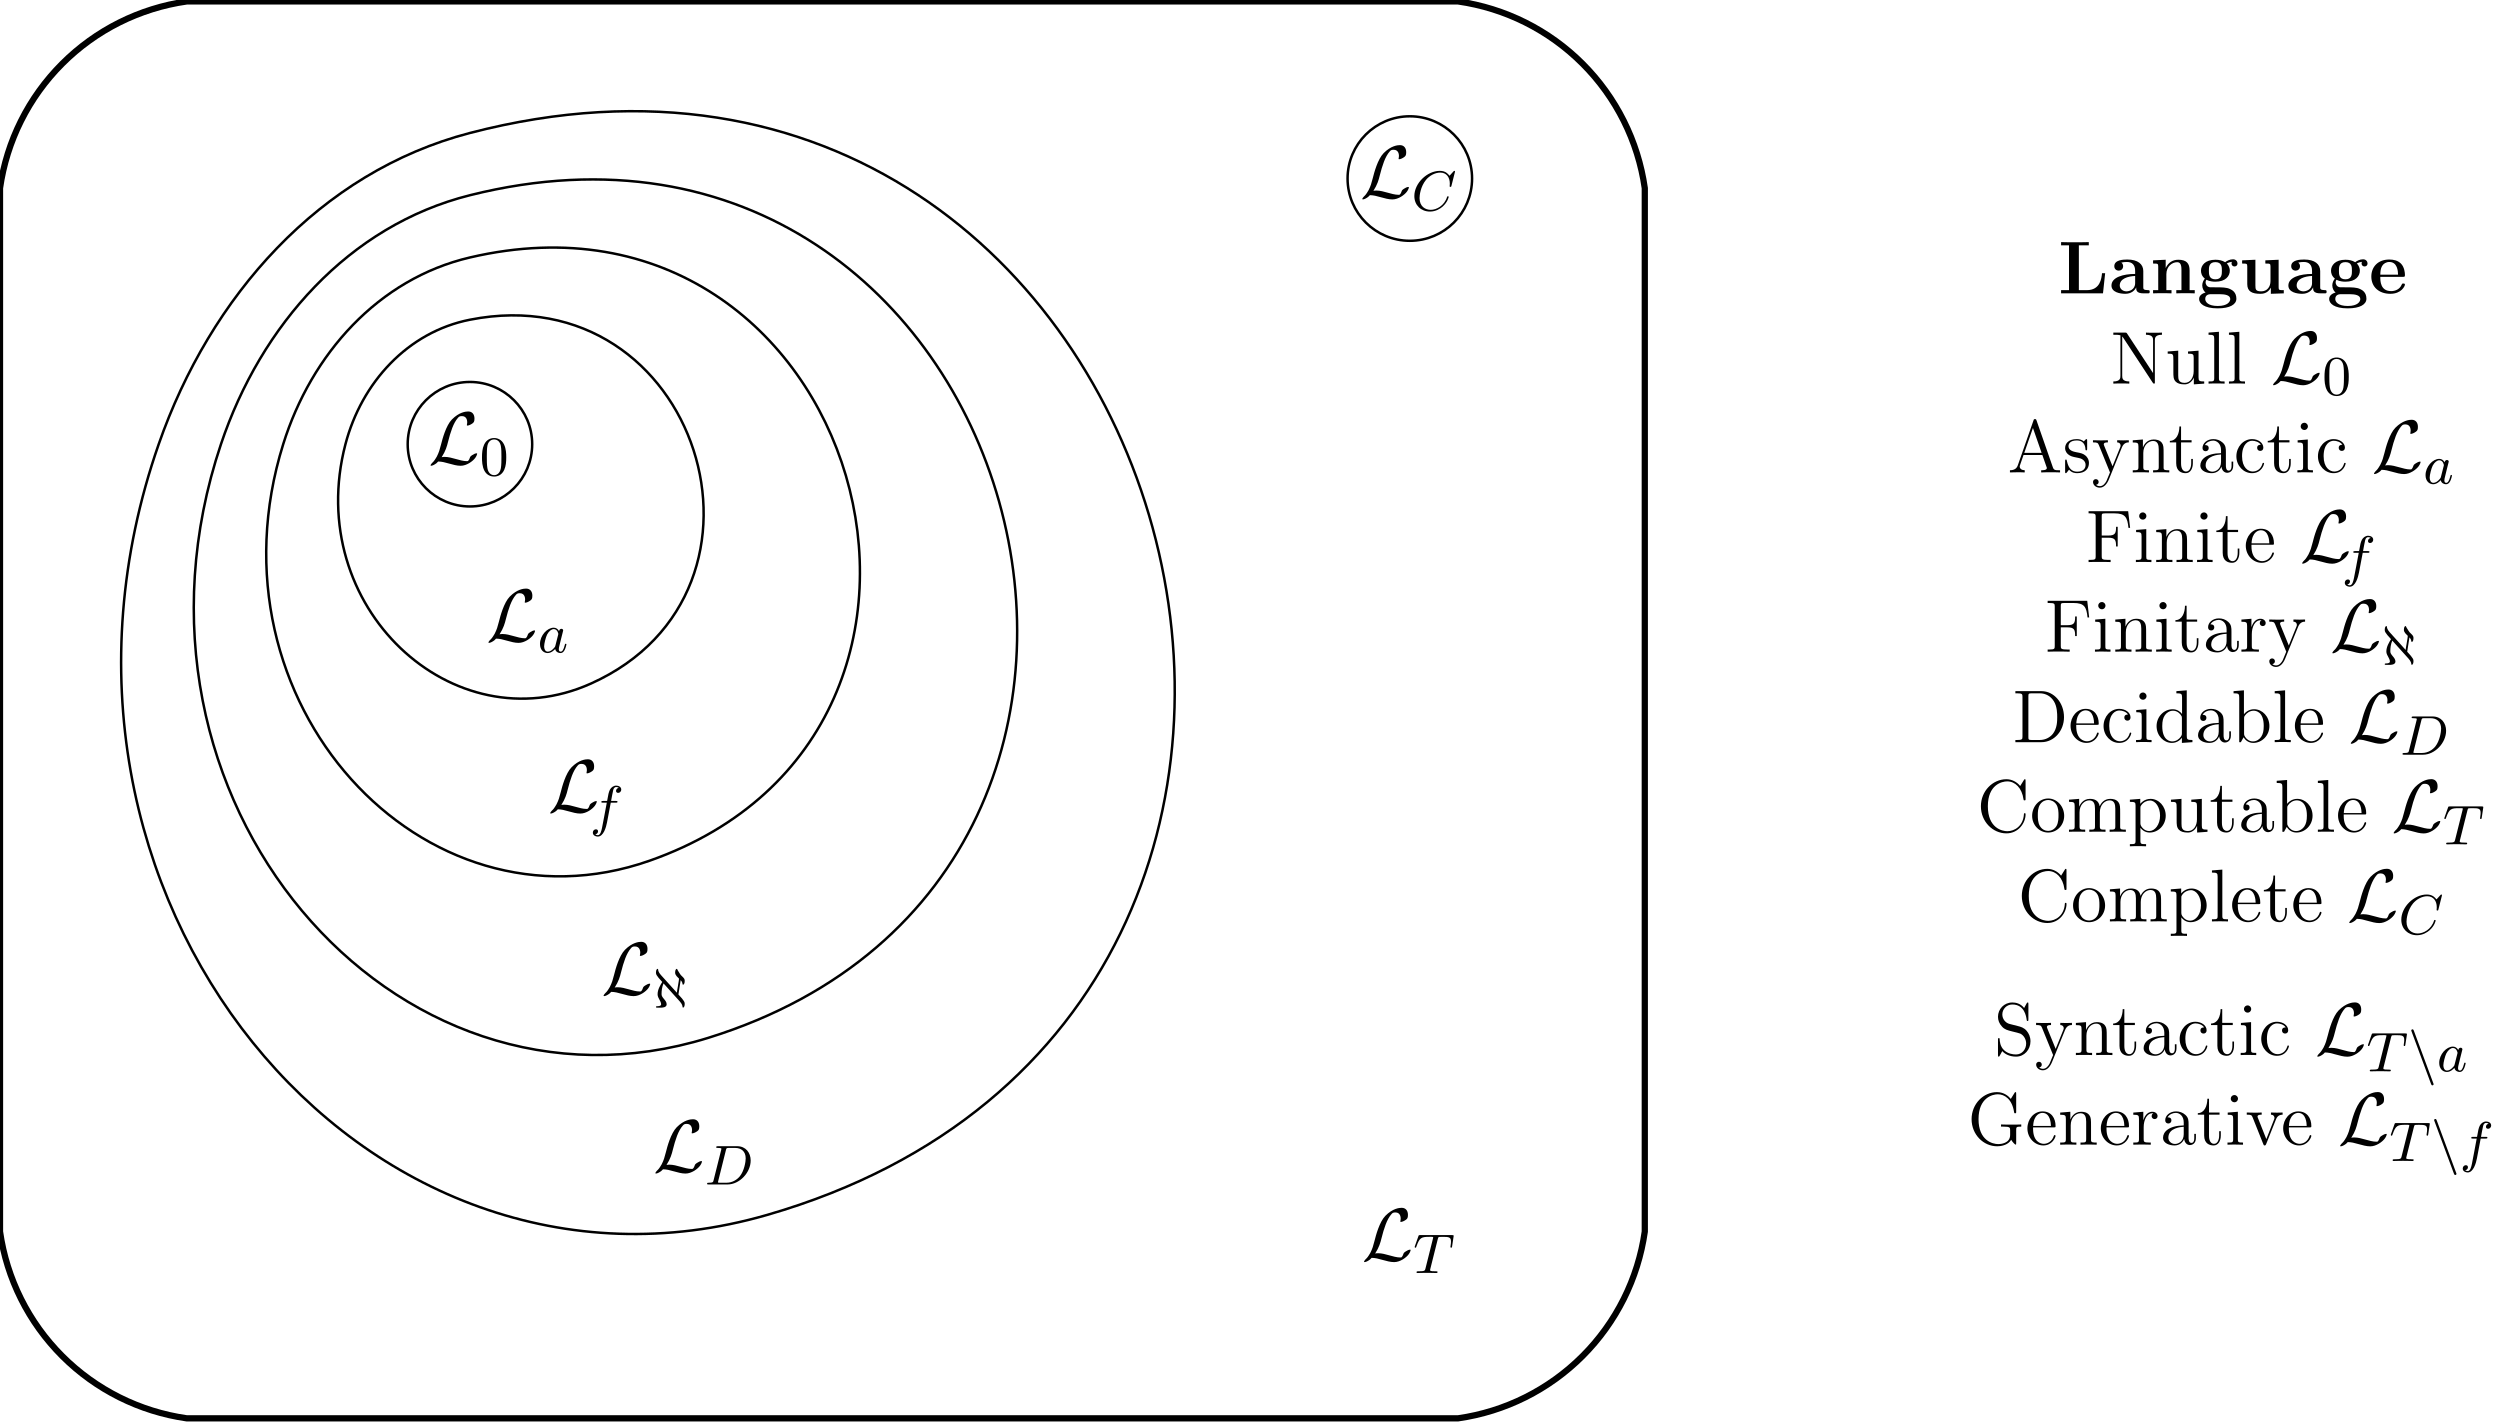
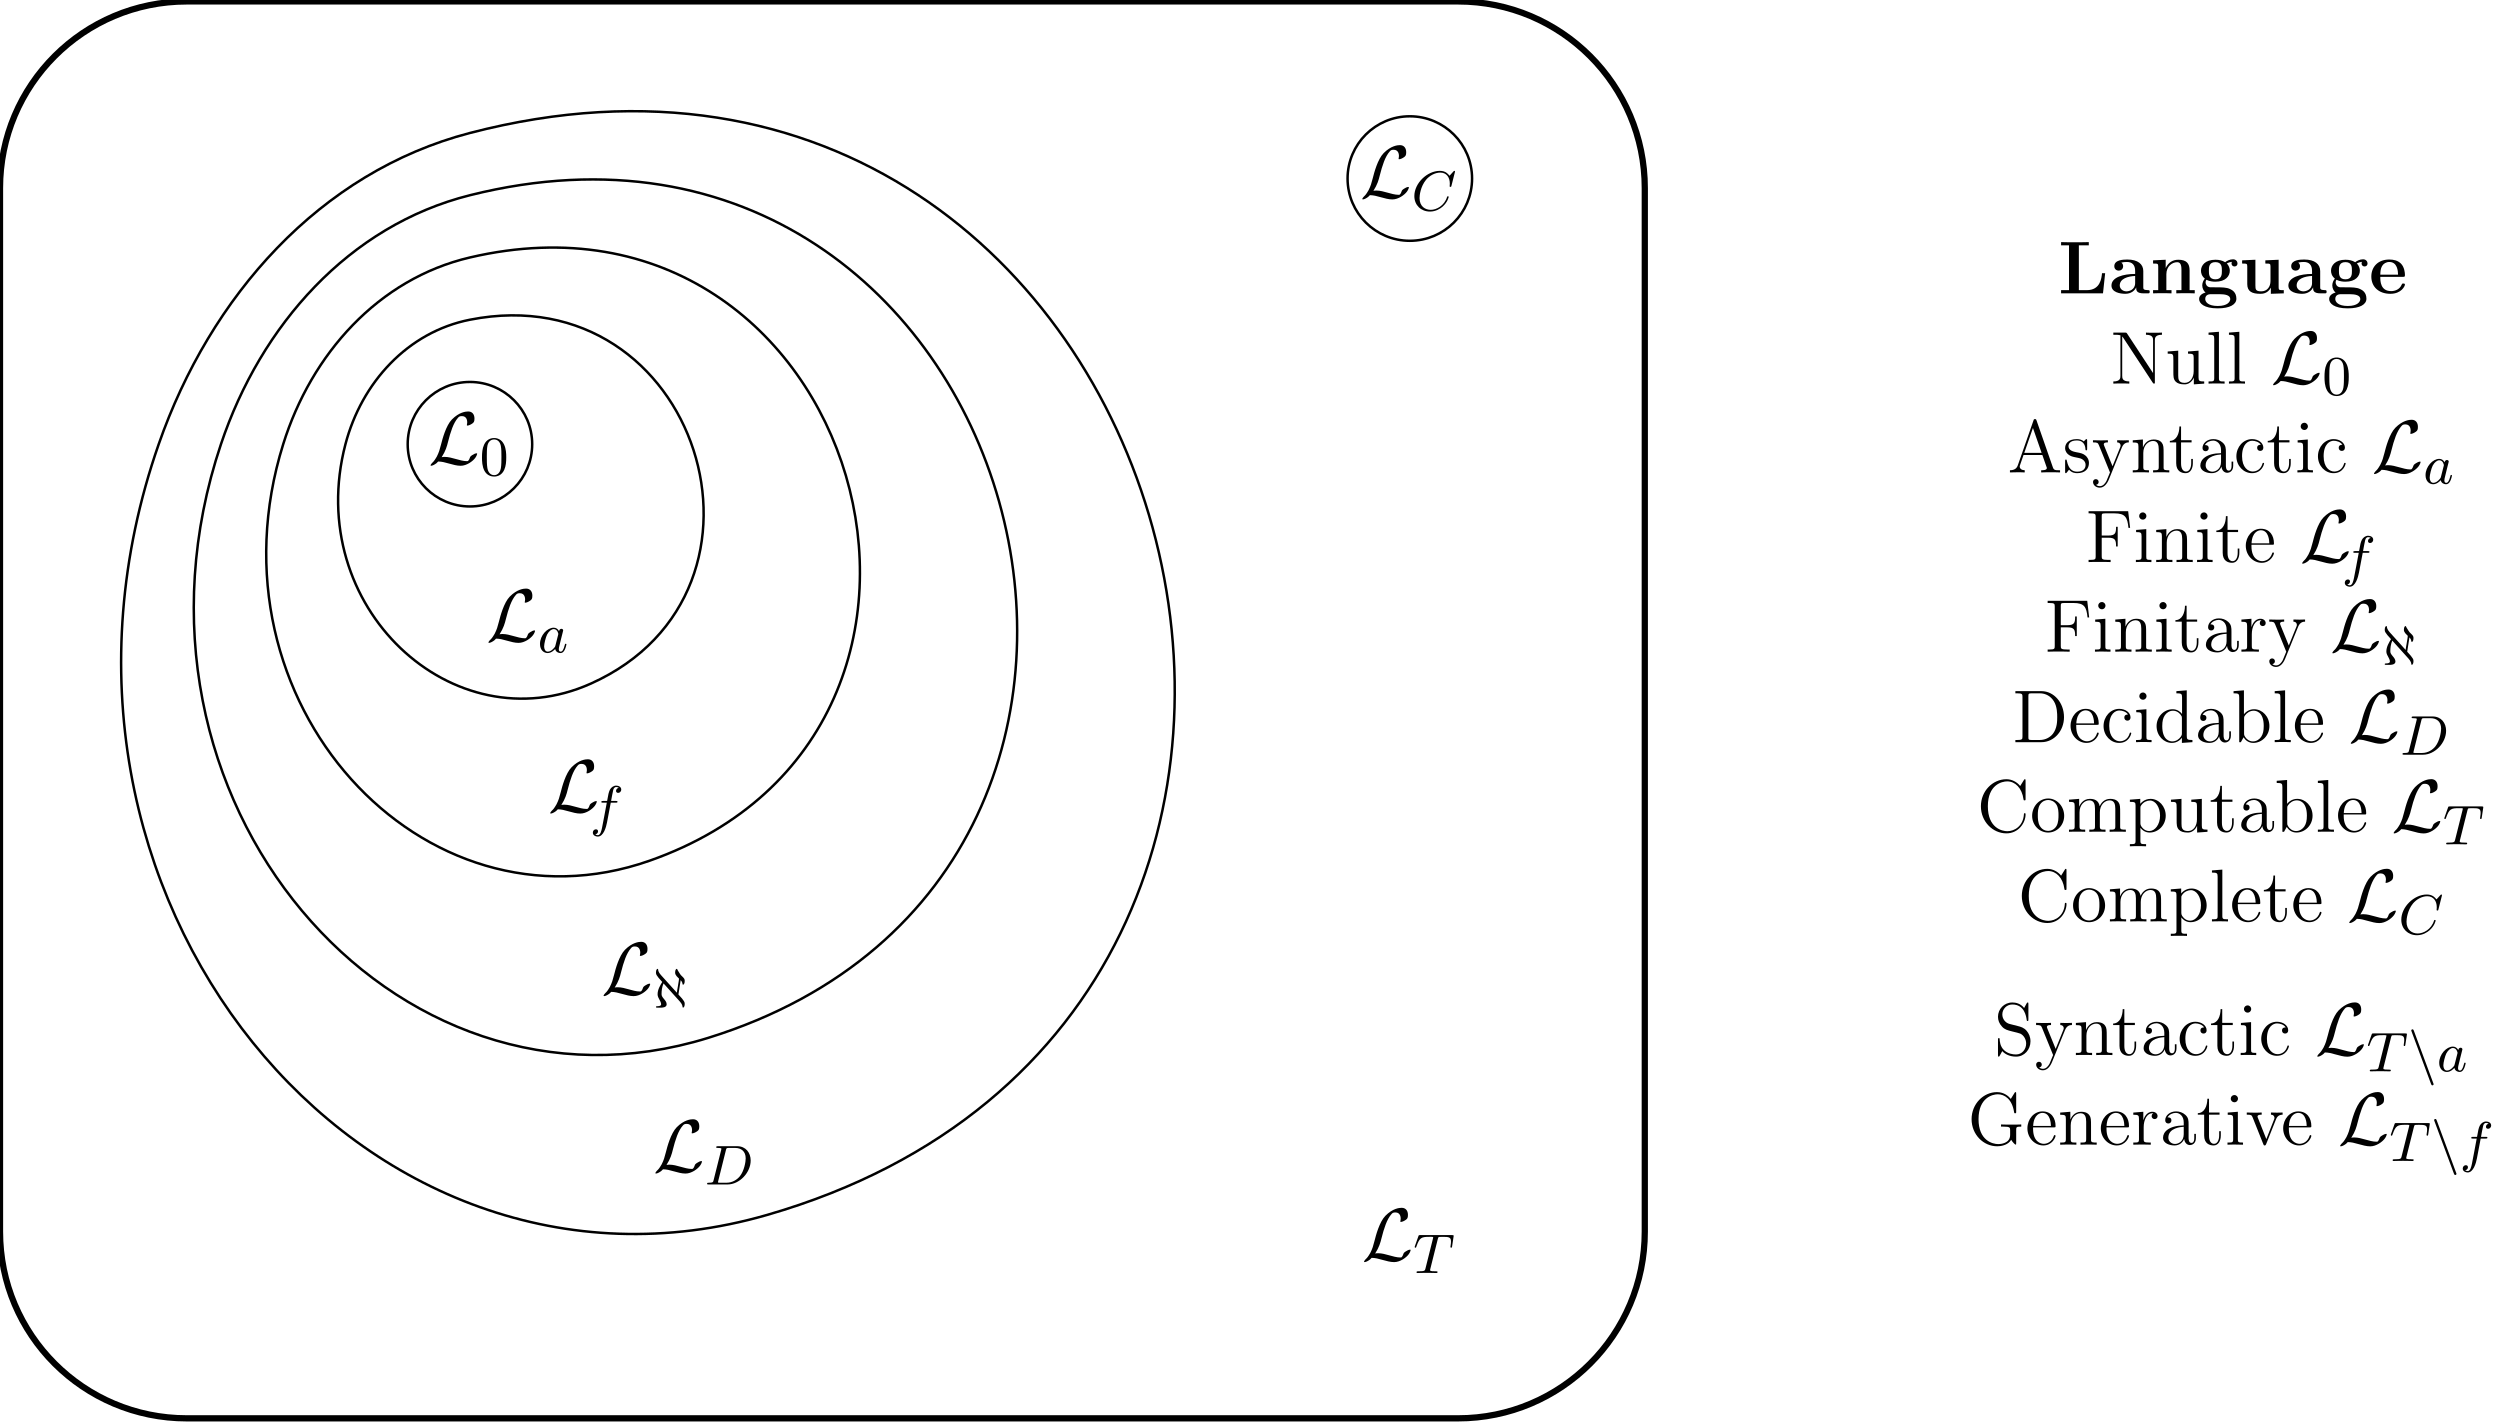
<svg xmlns="http://www.w3.org/2000/svg" xmlns:xlink="http://www.w3.org/1999/xlink" version="1.1" width="400.117" height="227.771" viewBox="0 0 400.117 227.771">
  <defs>
    <g transform="scale(0.009963,0.009963)" id="GLYPHcmsy10_76">
      <path style="fill-rule: evenodd;" d="M180 -93C234 -177,251 -241,264 -294C299 -432,337 -552,399 -621C411 -634,419 -643,451 -643C520 -643,522 -574,522 -560C522 -542,517 -528,517 -523C517 -516,523 -516,524 -516C540 -516,567 -527,592 -545C610 -559,619 -569,619 -610C619 -664,591 -705,535 -705C503 -705,415 -697,317 -598C237 -516,190 -336,171 -261C153 -192,145 -161,115 -101C108 -89,82 -45,68 -32C41 -7,31 11,31 16C31 18,33 22,40 22C44 22,65 18,91 1C108 -9,110 -11,133 -35C183 -34,218 -25,281 -7C332 7,383 22,434 22C515 22,597 -39,629 -83C649 -110,655 -135,655 -138C655 -145,649 -145,648 -145C632 -145,608 -134,591 -122C564 -105,562 -99,556 -82C551 -66,545 -58,541 -52C533 -40,532 -40,517 -40C469 -40,419 -55,353 -73C325 -81,270 -97,220 -97C207 -97,193 -96,180 -93" />
    </g>
    <g transform="scale(0.011955,0.011955)" id="GLYPHcmr12_65">
      <path style="fill-rule: evenodd;" d="M387 -696C383 -708,381 -714,367 -714C353 -714,351 -711,346 -695L137 -97C123 -56,95 -30,31 -29L31 -0C92 -2,94 -2,127 -2C155 -2,203 -2,229 -0L229 -29C187 -30,162 -51,162 -79C162 -85,162 -87,167 -100L213 -233L465 -233L520 -76C525 -64,525 -62,525 -59C525 -29,474 -29,449 -29L449 -0C472 -2,551 -2,579 -2C607 -2,679 -2,702 -0L702 -29C637 -29,619 -29,605 -70M339 -595L455 -262L223 -262" />
    </g>
    <g transform="scale(0.011955,0.011955)" id="GLYPHcmr12_67">
      <path style="fill-rule: evenodd;" d="M652 -681C652 -699,652 -704,642 -704C636 -704,635 -702,629 -692L580 -613C535 -669,467 -704,395 -704C212 -704,54 -546,54 -342C54 -135,214 21,395 21C559 21,652 -122,652 -232C652 -243,652 -249,641 -249C631 -249,630 -244,630 -237C621 -78,505 -8,408 -8C338 -8,147 -50,147 -342C147 -631,335 -675,407 -675C512 -675,604 -586,624 -436C626 -424,626 -421,638 -421C652 -421,652 -424,652 -444" />
    </g>
    <g transform="scale(0.011955,0.011955)" id="GLYPHcmr12_68">
      <path style="fill-rule: evenodd;" d="M42 -683L42 -654L62 -654C134 -654,137 -644,137 -607L137 -76C137 -39,134 -29,62 -29L42 -29L42 -0L392 -0C559 -0,693 -150,693 -335C693 -528,558 -683,392 -683M262 -29C218 -29,216 -36,216 -69L216 -614C216 -647,218 -654,262 -654L367 -654C450 -654,516 -614,557 -548C602 -477,602 -376,602 -336C602 -280,601 -186,544 -112C511 -70,451 -29,367 -29" />
    </g>
    <g transform="scale(0.011955,0.011955)" id="GLYPHcmr12_70">
      <path style="fill-rule: evenodd;" d="M571 -681L41 -681L41 -652L61 -652C133 -652,136 -642,136 -605L136 -76C136 -39,133 -29,61 -29L41 -29L41 -0C65 -2,154 -2,184 -2C219 -2,307 -2,336 -0L336 -29L306 -29C219 -29,217 -41,217 -77L217 -326L305 -326C399 -326,409 -293,409 -209L431 -209L431 -472L409 -472C409 -388,399 -355,305 -355L217 -355L217 -612C217 -645,219 -652,263 -652L388 -652C532 -652,561 -599,575 -458L597 -458" />
    </g>
    <g transform="scale(0.011955,0.011955)" id="GLYPHcmr12_71">
      <path style="fill-rule: evenodd;" d="M651 -198C651 -237,655 -242,719 -242L719 -271C693 -269,624 -269,594 -269C562 -269,475 -269,448 -271L448 -242L479 -242C567 -242,570 -230,570 -194L570 -130C570 -16,439 -8,413 -8C334 -8,147 -56,147 -342C147 -631,336 -675,406 -675C493 -675,597 -612,623 -435C625 -424,625 -421,637 -421C651 -421,651 -424,651 -444L651 -681C651 -699,651 -704,641 -704C635 -704,634 -702,628 -692L579 -613C550 -649,489 -704,394 -704C213 -704,54 -547,54 -342C54 -135,213 21,395 21C466 21,547 -2,584 -66C602 -34,635 -1,643 -1C651 -1,651 -7,651 -23" />
    </g>
    <g transform="scale(0.011955,0.011955)" id="GLYPHcmr12_78">
      <path style="fill-rule: evenodd;" d="M226 -669C217 -682,216 -683,194 -683L41 -683L41 -654C84 -654,109 -654,136 -647L136 -105C136 -76,136 -29,41 -29L41 -0C67 -2,120 -2,148 -2C176 -2,229 -2,255 -0L255 -29C160 -29,160 -76,160 -105L160 -631C168 -623,168 -621,177 -609L567 -15C577 -1,578 -0,585 -0C594 -0,596 -4,597 -6L597 -578C597 -607,597 -654,692 -654L692 -683C666 -681,613 -681,585 -681C557 -681,504 -681,478 -683L478 -654C573 -654,573 -607,573 -578L573 -141" />
    </g>
    <g transform="scale(0.011955,0.011955)" id="GLYPHcmr12_83">
      <path style="fill-rule: evenodd;" d="M208 -417C157 -430,112 -480,112 -544C112 -614,168 -677,246 -677C410 -677,432 -515,438 -472C440 -460,440 -456,450 -456C461 -456,461 -461,461 -479L461 -681C461 -699,461 -704,451 -704C448 -704,444 -704,437 -691L404 -630C356 -692,290 -704,246 -704C135 -704,54 -615,54 -513C54 -465,71 -421,108 -381C143 -342,178 -333,249 -315C284 -307,339 -293,353 -287C400 -264,431 -210,431 -154C431 -79,378 -8,295 -8C250 -8,188 -19,139 -62C81 -114,77 -186,76 -219C75 -227,67 -227,65 -227C54 -227,54 -222,54 -204L54 -2C54 16,54 21,64 21C70 21,71 19,78 7C82 -1,103 -38,111 -53C147 -13,210 21,296 21C408 21,489 -74,489 -184C489 -245,466 -290,439 -323C402 -368,357 -379,318 -389" />
    </g>
    <g transform="scale(0.011955,0.011955)" id="GLYPHcmr12_97">
      <path style="fill-rule: evenodd;" d="M386 -267C386 -321,386 -361,342 -400C307 -432,262 -446,218 -446C136 -446,73 -392,73 -327C73 -298,92 -284,115 -284C139 -284,156 -301,156 -325C156 -366,120 -366,105 -366C128 -408,176 -426,216 -426C262 -426,321 -388,321 -298L321 -258C120 -255,44 -171,44 -94C44 -15,136 10,197 10C263 10,308 -30,327 -78C331 -31,362 5,405 5C426 5,484 -9,484 -89L484 -145L462 -145L462 -89C462 -32,438 -24,424 -24C386 -24,386 -77,386 -92M321 -141C321 -43,248 -10,205 -10C156 -10,115 -46,115 -94C115 -226,285 -238,321 -240" />
    </g>
    <g transform="scale(0.011955,0.011955)" id="GLYPHcmr12_98">
      <path style="fill-rule: evenodd;" d="M167 -694L28 -683L28 -654C96 -654,104 -647,104 -598L104 -0L126 -0C130 -8,158 -58,162 -65C185 -28,228 10,292 10C407 10,508 -87,508 -216C508 -343,414 -441,303 -441C248 -441,201 -416,167 -374M169 -320C169 -338,169 -340,180 -356C204 -392,248 -421,297 -421C327 -421,432 -409,432 -217C432 -150,422 -108,398 -72C378 -41,338 -10,288 -10C234 -10,199 -45,182 -72C169 -93,169 -97,169 -114" />
    </g>
    <g transform="scale(0.011955,0.011955)" id="GLYPHcmr12_99">
      <path style="fill-rule: evenodd;" d="M362 -370C350 -370,313 -370,313 -329C313 -305,330 -288,354 -288C377 -288,396 -302,396 -331C396 -398,326 -446,245 -446C128 -446,35 -342,35 -216C35 -88,131 10,244 10C376 10,406 -110,406 -119C406 -128,399 -128,396 -128C387 -128,386 -125,383 -113C361 -42,307 -12,253 -12C192 -12,111 -65,111 -217C111 -383,196 -424,246 -424C284 -424,339 -409,362 -370" />
    </g>
    <g transform="scale(0.011955,0.011955)" id="GLYPHcmr12_100">
      <path style="fill-rule: evenodd;" d="M300 -683L300 -654C368 -654,376 -647,376 -598L376 -377C355 -406,312 -441,251 -441C135 -441,35 -343,35 -215C35 -88,130 10,240 10C316 10,360 -40,374 -59L374 10L515 -0L515 -29C447 -29,439 -36,439 -85L439 -694M374 -117C374 -99,374 -96,360 -74C336 -39,295 -10,245 -10C219 -10,111 -20,111 -214C111 -286,123 -326,145 -359C165 -390,205 -421,255 -421C317 -421,352 -376,362 -360C374 -343,374 -341,374 -323" />
    </g>
    <g transform="scale(0.011955,0.011955)" id="GLYPHcmr12_101">
      <path style="fill-rule: evenodd;" d="M383 -232C405 -232,407 -232,407 -251C407 -352,353 -446,232 -446C118 -446,30 -343,30 -219C30 -87,132 10,243 10C362 10,407 -98,407 -119C407 -125,402 -129,396 -129C388 -129,386 -124,384 -119C358 -35,291 -12,249 -12C207 -12,106 -40,106 -213L106 -232M107 -251C115 -408,203 -426,231 -426C338 -426,344 -285,345 -251" />
    </g>
    <g transform="scale(0.011955,0.011955)" id="GLYPHcmr12_105">
      <path style="fill-rule: evenodd;" d="M174 -616C174 -642,153 -665,125 -665C99 -665,77 -644,77 -617C77 -587,101 -568,125 -568C156 -568,174 -594,174 -616M36 -430L36 -401C100 -401,109 -395,109 -346L109 -74C109 -29,98 -29,33 -29L33 -0C61 -2,109 -2,138 -2C149 -2,207 -2,241 -0L241 -29C176 -29,172 -34,172 -73L172 -441" />
    </g>
    <g transform="scale(0.011955,0.011955)" id="GLYPHcmr12_108">
      <path style="fill-rule: evenodd;" d="M172 -694L33 -683L33 -654C101 -654,109 -647,109 -598L109 -74C109 -29,98 -29,33 -29L33 -0C61 -2,110 -2,140 -2C170 -2,220 -2,248 -0L248 -29C184 -29,172 -29,172 -74" />
    </g>
    <g transform="scale(0.011955,0.011955)" id="GLYPHcmr12_109">
      <path style="fill-rule: evenodd;" d="M717 -243C717 -336,717 -364,694 -396C665 -435,618 -441,584 -441C501 -441,459 -381,443 -342C429 -419,375 -441,312 -441C215 -441,177 -358,169 -338L168 -338L168 -441L32 -430L32 -401C100 -401,108 -394,108 -345L108 -74C108 -29,97 -29,32 -29L32 -0C58 -2,112 -2,140 -2C169 -2,223 -2,249 -0L249 -29C185 -29,173 -29,173 -74L173 -260C173 -365,242 -421,304 -421C366 -421,380 -370,380 -309L380 -74C380 -29,369 -29,304 -29L304 -0C330 -2,384 -2,412 -2C441 -2,495 -2,521 -0L521 -29C457 -29,445 -29,445 -74L445 -260C445 -365,514 -421,576 -421C638 -421,652 -370,652 -309L652 -74C652 -29,641 -29,576 -29L576 -0C602 -2,656 -2,684 -2C713 -2,767 -2,793 -0L793 -29C743 -29,718 -29,717 -59" />
    </g>
    <g transform="scale(0.011955,0.011955)" id="GLYPHcmr12_110">
      <path style="fill-rule: evenodd;" d="M445 -243C445 -336,445 -364,422 -396C393 -435,346 -441,312 -441C215 -441,177 -358,169 -338L168 -338L168 -441L32 -430L32 -401C100 -401,108 -394,108 -345L108 -74C108 -29,97 -29,32 -29L32 -0C58 -2,112 -2,140 -2C169 -2,223 -2,249 -0L249 -29C185 -29,173 -29,173 -74L173 -260C173 -365,242 -421,304 -421C366 -421,380 -370,380 -309L380 -74C380 -29,369 -29,304 -29L304 -0C330 -2,384 -2,412 -2C441 -2,495 -2,521 -0L521 -29C471 -29,446 -29,445 -59" />
    </g>
    <g transform="scale(0.011955,0.011955)" id="GLYPHcmr12_111">
      <path style="fill-rule: evenodd;" d="M459 -214C459 -343,361 -446,245 -446C125 -446,30 -340,30 -214C30 -86,130 10,244 10C362 10,459 -88,459 -214M245 -12C208 -12,163 -28,134 -77C107 -122,106 -181,106 -223C106 -261,106 -322,137 -367C165 -410,209 -426,244 -426C283 -426,325 -408,352 -369C383 -323,383 -260,383 -223C383 -188,383 -126,357 -79C329 -31,283 -12,245 -12" />
    </g>
    <g transform="scale(0.011955,0.011955)" id="GLYPHcmr12_112">
      <path style="fill-rule: evenodd;" d="M245 165C181 165,169 165,169 120L169 -54C187 -29,228 10,292 10C407 10,508 -87,508 -216C508 -343,414 -441,305 -441C217 -441,170 -378,167 -374L167 -441L28 -430L28 -401C98 -401,104 -394,104 -350L104 120C104 165,93 165,28 165L28 194C54 192,108 192,136 192C165 192,219 192,245 194M169 -319C169 -338,169 -339,180 -355C210 -400,259 -419,297 -419C372 -419,432 -328,432 -216C432 -97,364 -10,287 -10C256 -10,227 -23,207 -42C184 -65,169 -85,169 -113" />
    </g>
    <g transform="scale(0.011955,0.011955)" id="GLYPHcmr12_114">
      <path style="fill-rule: evenodd;" d="M167 -233C167 -330,207 -421,284 -421C292 -421,294 -421,298 -420C290 -416,274 -410,274 -383C274 -354,297 -343,313 -343C333 -343,353 -356,353 -383C353 -413,326 -441,283 -441C198 -441,169 -349,163 -330L162 -330L162 -441L28 -430L28 -401C96 -401,104 -394,104 -345L104 -74C104 -29,93 -29,28 -29L28 -0C56 -2,111 -2,141 -2C168 -2,239 -2,262 -0L262 -29L242 -29C169 -29,167 -40,167 -76" />
    </g>
    <g transform="scale(0.011955,0.011955)" id="GLYPHcmr12_115">
      <path style="fill-rule: evenodd;" d="M328 -423C328 -441,328 -446,318 -446C310 -446,291 -424,284 -415C253 -440,222 -446,190 -446C69 -446,33 -380,33 -325C33 -314,33 -279,71 -244C103 -216,137 -209,183 -200C238 -189,251 -186,276 -166C294 -151,307 -129,307 -101C307 -58,282 -10,194 -10C128 -10,80 -48,58 -148C54 -166,54 -167,53 -168C51 -172,47 -172,44 -172C33 -172,33 -167,33 -149L33 -13C33 5,33 10,43 10C48 10,49 9,66 -12C71 -19,71 -21,86 -37C124 10,178 10,195 10C300 10,352 -48,352 -127C352 -181,319 -213,310 -222C274 -253,247 -259,181 -271C151 -277,78 -291,78 -351C78 -382,99 -428,189 -428C298 -428,304 -335,306 -304C307 -296,314 -296,317 -296C328 -296,328 -301,328 -319" />
    </g>
    <g transform="scale(0.011955,0.011955)" id="GLYPHcmr12_116">
      <path style="fill-rule: evenodd;" d="M168 -402L309 -402L309 -431L168 -431L168 -615L146 -615C145 -521,109 -425,18 -422L18 -402L103 -402L103 -124C103 -13,177 10,230 10C293 10,326 -52,326 -124L326 -181L304 -181L304 -126C304 -54,275 -12,236 -12C168 -12,168 -105,168 -122" />
    </g>
    <g transform="scale(0.011955,0.011955)" id="GLYPHcmr12_117">
      <path style="fill-rule: evenodd;" d="M304 -430L304 -401C372 -401,380 -394,380 -345L380 -166C380 -81,335 -10,260 -10C178 -10,173 -57,173 -110L173 -441L32 -430L32 -401C108 -401,108 -398,108 -309L108 -159C108 -97,108 -61,138 -28C162 -2,203 10,254 10C271 10,303 10,337 -19C366 -42,382 -80,382 -80L382 10L521 -0L521 -29C453 -29,445 -36,445 -85L445 -441" />
    </g>
    <g transform="scale(0.011955,0.011955)" id="GLYPHcmr12_118">
      <path style="fill-rule: evenodd;" d="M408 -336C417 -358,434 -401,498 -402L498 -431C469 -429,455 -429,424 -429C403 -429,388 -429,342 -431L342 -402C384 -400,389 -370,389 -359C389 -350,387 -345,382 -333L280 -75L168 -357C163 -371,162 -371,162 -376C162 -402,200 -402,218 -402L218 -431C193 -429,141 -429,114 -429C81 -429,79 -429,18 -431L18 -402C74 -402,84 -398,96 -367L239 -9C244 5,246 10,258 10C265 10,271 8,278 -9" />
    </g>
    <g transform="scale(0.011955,0.011955)" id="GLYPHcmr12_121">
      <path style="fill-rule: evenodd;" d="M405 -334C432 -401,479 -402,498 -402L498 -431C469 -429,455 -429,423 -429C400 -429,398 -429,342 -431L342 -402C379 -400,388 -377,388 -359C388 -350,386 -345,382 -335L280 -83L169 -355C163 -369,163 -375,163 -376C163 -402,198 -402,218 -402L218 -431C192 -429,143 -429,115 -429C77 -429,75 -429,18 -431L18 -402C76 -402,84 -397,97 -366L246 -0C202 106,202 108,198 116C181 146,154 184,109 184C78 184,59 166,59 166C59 166,94 162,94 127C94 103,75 90,57 90C40 90,19 100,19 129C19 167,56 204,109 204C165 204,206 155,232 92" />
    </g>
    <g transform="scale(0.008966,0.008966)" id="GLYPHcmr9_48">
      <path style="fill-rule: evenodd;" d="M473 -320C473 -387,470 -473,435 -548C391 -642,315 -666,257 -666C197 -666,121 -642,77 -546C45 -477,40 -396,40 -320C40 -255,42 -158,85 -79C132 6,210 22,256 22C321 22,395 -6,437 -98C467 -165,473 -240,473 -320M257 -3C227 -3,155 -17,136 -130C126 -189,126 -275,126 -332C126 -400,126 -479,138 -534C158 -623,222 -641,256 -641C294 -641,357 -621,376 -528C387 -473,387 -395,387 -332C387 -270,387 -186,377 -127C356 -13,282 -3,257 -3" />
    </g>
    <g transform="scale(0.008966,0.008966)" id="GLYPHcmmi9_67">
      <path style="fill-rule: evenodd;" d="M774 -678C777 -690,777 -692,777 -694C777 -695,776 -705,765 -705C759 -705,756 -702,749 -694L688 -627C684 -622,680 -618,679 -618C678 -618,677 -619,671 -626C656 -646,611 -705,507 -705C278 -705,51 -483,51 -255C51 -92,170 22,331 22C435 22,517 -32,556 -67C647 -148,664 -236,664 -240C664 -244,662 -251,650 -251C639 -251,637 -245,636 -241C587 -80,444 -9,344 -9C247 -9,144 -68,144 -219C144 -264,159 -422,260 -545C320 -617,418 -674,514 -674C625 -674,684 -589,684 -479C684 -445,681 -438,681 -430C681 -419,693 -419,696 -419C709 -419,709 -421,714 -440" />
    </g>
    <g transform="scale(0.008966,0.008966)" id="GLYPHcmmi9_68">
      <path style="fill-rule: evenodd;" d="M161 -76C152 -40,150 -31,75 -31C56 -31,45 -31,45 -13C45 -0,55 -0,73 -0L410 -0C624 -0,823 -212,823 -428C823 -565,737 -683,581 -683L238 -683C220 -683,208 -683,208 -665C208 -652,217 -652,238 -652C242 -652,260 -652,276 -650C293 -648,300 -646,300 -635C300 -630,299 -626,296 -615M381 -613C390 -649,392 -652,434 -652L547 -652C651 -652,734 -594,734 -465C734 -407,709 -247,631 -148C585 -91,502 -31,392 -31L272 -31C258 -31,256 -31,252 -32C242 -33,239 -34,239 -41C239 -44,239 -46,244 -64" />
    </g>
    <g transform="scale(0.008966,0.008966)" id="GLYPHcmmi9_84">
      <path style="fill-rule: evenodd;" d="M439 -609C445 -631,447 -641,464 -644C472 -646,504 -646,525 -646C640 -646,674 -639,674 -561C674 -548,674 -533,665 -474L664 -466C664 -459,668 -452,678 -452C690 -452,692 -461,694 -476L720 -649C721 -654,722 -660,722 -663C722 -677,712 -677,693 -677L124 -677C100 -677,99 -676,92 -657L30 -481C26 -468,26 -466,26 -465C26 -460,29 -452,39 -452C50 -452,52 -458,58 -476C113 -632,144 -646,289 -646L328 -646C356 -646,356 -643,356 -635C356 -629,354 -622,352 -614L218 -79C209 -43,206 -31,100 -31C68 -31,59 -31,59 -13C59 -0,72 -0,76 -0C102 -0,131 -2,158 -2C186 -2,215 -3,243 -3C287 -3,289 -3,326 -2C339 -2,405 -0,413 -0C422 -0,434 -0,434 -18C434 -31,425 -31,400 -31C375 -31,363 -31,336 -33C313 -36,301 -37,301 -54C301 -59,303 -67,305 -74" />
    </g>
    <g transform="scale(0.008966,0.008966)" id="GLYPHcmmi9_97">
      <path style="fill-rule: evenodd;" d="M382 -380C363 -416,332 -442,287 -442C171 -442,42 -304,42 -151C42 -41,112 11,179 11C244 11,297 -43,313 -62C324 -7,374 11,406 11C435 11,460 -2,482 -44C500 -77,514 -139,514 -143C514 -148,511 -155,501 -155C489 -155,488 -150,484 -131C462 -44,440 -14,409 -14C384 -14,378 -38,378 -60C378 -79,383 -99,392 -134L417 -237C424 -262,442 -337,446 -352C450 -366,456 -390,456 -393C456 -409,443 -422,425 -422C412 -422,387 -414,382 -380M317 -122C312 -103,312 -102,296 -83C260 -40,219 -14,182 -14C133 -14,116 -65,116 -108C116 -157,145 -272,169 -320C201 -380,247 -417,287 -417C354 -417,369 -337,369 -330C369 -325,367 -319,366 -315" />
    </g>
    <g transform="scale(0.008966,0.008966)" id="GLYPHcmmi9_102">
      <path style="fill-rule: evenodd;" d="M374 -400L464 -400C484 -400,494 -400,494 -418C494 -431,484 -431,465 -431L380 -431C391 -491,405 -573,418 -627C427 -666,451 -680,471 -680C477 -680,500 -678,517 -666C497 -662,468 -644,468 -611C468 -586,487 -575,506 -575C533 -575,561 -597,561 -635C561 -680,517 -705,470 -705C425 -705,380 -673,359 -632C337 -589,330 -550,309 -431L237 -431C218 -431,206 -431,206 -413C206 -400,217 -400,235 -400L303 -400C275 -255,240 -55,218 49C206 104,190 180,142 180C127 180,107 174,97 166C122 162,147 141,147 111C147 86,128 75,109 75C82 75,54 97,54 135C54 181,100 205,142 205C244 205,291 39,307 -47" />
    </g>
    <g transform="scale(0.008966,0.008966)" id="GLYPHcmsy9_64">
      <path style="fill-rule: evenodd;" d="M482 -111C527 -61,530 -29,531 -16C532 -10,532 -1,542 -1C550 -1,570 -16,570 -66C570 -94,570 -116,458 -235L498 -491C528 -458,530 -433,531 -424C531 -419,532 -410,542 -410C549 -410,570 -423,570 -476C570 -506,565 -520,527 -556C500 -581,499 -582,481 -610C445 -665,442 -673,438 -683C436 -688,434 -693,427 -693C419 -693,399 -678,399 -628C399 -609,399 -582,463 -524C467 -521,468 -520,468 -515C468 -510,465 -473,448 -381C437 -323,433 -294,430 -267L145 -583C100 -633,97 -665,96 -678C95 -684,95 -693,85 -693C77 -693,57 -678,57 -628C57 -600,57 -578,169 -459C133 -400,86 -322,86 -241C86 -217,90 -194,116 -149C132 -119,149 -89,149 -61C149 -43,139 -26,75 -25C67 -25,57 -25,57 -13C57 -0,65 -0,85 -0L143 -0C163 -0,248 -0,248 -60C248 -98,222 -129,199 -156C158 -205,157 -218,157 -248C157 -297,163 -366,192 -433" />
    </g>
    <g transform="scale(0.008966,0.008966)" id="GLYPHcmsy9_110">
      <path style="fill-rule: evenodd;" d="M410 225C415 238,420 250,435 250C446 250,456 241,456 228C456 226,456 224,450 210L103 -726C95 -747,87 -750,78 -750C67 -750,57 -741,57 -728C57 -726,57 -724,63 -710" />
    </g>
    <g transform="scale(0.011955,0.011955)" id="GLYPHcmbx12_76">
      <path style="fill-rule: evenodd;" d="M628 -270L586 -270C579 -201,563 -43,383 -43L276 -43L276 -643L409 -643L409 -686C360 -684,271 -684,218 -684C181 -684,67 -684,38 -686L38 -643L144 -643L144 -43L38 -43L38 -0L599 -0" />
    </g>
    <g transform="scale(0.011955,0.011955)" id="GLYPHcmbx12_97">
      <path style="fill-rule: evenodd;" d="M460 -299C460 -391,387 -453,246 -453C190 -453,72 -448,72 -364C72 -322,104 -304,131 -304C161 -304,190 -325,190 -363C190 -382,183 -400,166 -411C199 -420,223 -420,242 -420C310 -420,351 -382,351 -300L351 -260C193 -260,34 -216,34 -105C34 -14,150 6,219 6C296 6,345 -36,365 -80C365 -43,365 -0,466 -0L517 -0C538 -0,546 -0,546 -22C546 -43,537 -43,523 -43C460 -44,460 -60,460 -83M351 -139C351 -45,267 -27,235 -27C186 -27,145 -60,145 -106C145 -197,253 -228,351 -233" />
    </g>
    <g transform="scale(0.011955,0.011955)" id="GLYPHcmbx12_101">
      <path style="fill-rule: evenodd;" d="M452 -221C475 -221,481 -221,481 -246C481 -276,474 -351,428 -398C386 -440,330 -453,272 -453C116 -453,31 -351,31 -225C31 -85,134 6,285 6C436 6,481 -100,481 -117C481 -132,466 -132,460 -132C444 -132,443 -129,437 -116C411 -51,345 -30,297 -30C152 -30,151 -165,151 -221M151 -250C153 -291,154 -330,175 -366C194 -398,229 -420,272 -420C379 -420,388 -300,389 -250" />
    </g>
    <g transform="scale(0.011955,0.011955)" id="GLYPHcmbx12_103">
      <path style="fill-rule: evenodd;" d="M130 -182C178 -156,234 -156,249 -156C387 -156,442 -233,442 -303C442 -354,413 -390,401 -400C430 -416,454 -420,471 -422C468 -417,465 -413,465 -400C465 -379,479 -360,505 -360C531 -360,545 -379,545 -400C545 -424,527 -456,485 -456C442 -456,401 -435,380 -417C339 -441,300 -450,249 -450C111 -450,56 -373,56 -303C56 -272,66 -231,108 -197C91 -178,73 -143,73 -107C73 -64,96 -27,117 -11C93 -5,31 18,31 75C31 134,96 201,280 201C446 201,530 147,530 72C530 -16,472 -45,447 -57C399 -81,335 -81,247 -81C222 -81,178 -81,173 -82C130 -89,118 -127,118 -146C118 -154,119 -169,130 -182M249 -188C162 -188,162 -257,162 -303C162 -349,162 -418,249 -418C336 -418,336 -349,336 -303C336 -257,336 -188,249 -188M305 11C378 11,448 24,448 76C448 111,413 169,281 169C149 169,113 113,113 75C113 11,176 11,191 11" />
    </g>
    <g transform="scale(0.011955,0.011955)" id="GLYPHcmbx12_110">
      <path style="fill-rule: evenodd;" d="M531 -306C531 -401,490 -450,380 -450C308 -450,246 -415,212 -340L211 -340L211 -450L42 -442L42 -399C104 -399,111 -399,111 -360L111 -43L42 -43L42 -0C65 -2,137 -2,165 -2C193 -2,266 -2,289 -0L289 -43L220 -43L220 -256C220 -364,300 -417,364 -417C401 -417,422 -393,422 -317L422 -43L353 -43L353 -0C376 -2,448 -2,476 -2C504 -2,577 -2,600 -0L600 -43L531 -43" />
    </g>
    <g transform="scale(0.011955,0.011955)" id="GLYPHcmbx12_117">
      <path style="fill-rule: evenodd;" d="M353 -442L353 -399C415 -399,422 -399,422 -360L422 -164C422 -88,377 -27,299 -27C224 -27,220 -52,220 -107L220 -450L42 -442L42 -399C104 -399,111 -399,111 -360L111 -123C111 -23,178 6,285 6C309 6,383 6,426 -75L427 -75L427 6L600 -0L600 -43C538 -43,531 -43,531 -82L531 -450" />
    </g>
  </defs>
  <g transform="matrix(1.199997,-0,-0,1.199997,68.53661 74.28285)" style="fill: rgb(0%,0%,0%);">
    <use xlink:href="#GLYPHcmsy10_76" />
  </g>
  <g transform="translate(76.78241 76.07616)" style="fill: rgb(0%,0%,0%);">
    <use xlink:href="#GLYPHcmr9_48" />
  </g>
  <g transform="matrix(1.199997,-0,-0,1.199997,77.801 102.6292)" style="fill: rgb(0%,0%,0%);">
    <use xlink:href="#GLYPHcmsy10_76" />
  </g>
  <g transform="translate(86.0468 104.4225)" style="fill: rgb(0%,0%,0%);">
    <use xlink:href="#GLYPHcmmi9_97" />
  </g>
  <g transform="matrix(1.199997,-0,-0,1.199997,87.68736 129.9462)" style="fill: rgb(0%,0%,0%);">
    <use xlink:href="#GLYPHcmsy10_76" />
  </g>
  <g transform="translate(94.39726 132.055)" style="fill: rgb(0%,0%,0%);">
    <use xlink:href="#GLYPHcmmi9_102" />
  </g>
  <g transform="matrix(1.199997,-0,-0,1.199997,96.22931 159.1643)" style="fill: rgb(0%,0%,0%);">
    <use xlink:href="#GLYPHcmsy10_76" />
  </g>
  <g transform="translate(104.4751 161.2731)" style="fill: rgb(0%,0%,0%);">
    <use xlink:href="#GLYPHcmsy9_64" />
  </g>
  <g transform="matrix(1.199997,-0,-0,1.199997,104.5191 187.5605)" style="fill: rgb(0%,0%,0%);">
    <use xlink:href="#GLYPHcmsy10_76" />
  </g>
  <g transform="translate(112.7649 189.5696)" style="fill: rgb(0%,0%,0%);">
    <use xlink:href="#GLYPHcmmi9_68" />
  </g>
  <g transform="matrix(1.199997,-0,-0,1.199997,217.9373 201.7337)" style="fill: rgb(0%,0%,0%);">
    <use xlink:href="#GLYPHcmsy10_76" />
  </g>
  <g transform="translate(226.1831 203.7428)" style="fill: rgb(0%,0%,0%);">
    <use xlink:href="#GLYPHcmmi9_84" />
  </g>
  <g transform="matrix(1.199997,-0,-0,1.199997,217.6574 31.65536)" style="fill: rgb(0%,0%,0%);">
    <use xlink:href="#GLYPHcmsy10_76" />
  </g>
  <g transform="translate(225.9032 33.66446)" style="fill: rgb(0%,0%,0%);">
    <use xlink:href="#GLYPHcmmi9_67" />
  </g>
  <path d="M65.25 71.095C65.25 76.597,69.71 81.057,75.212 81.057C80.715 81.057,85.175 76.597,85.175 71.095C85.175 65.593,80.715 61.132,75.212 61.132C69.71 61.132,65.25 65.593,65.25 71.095Z" style="stroke:rgb(0%,0%,0%); stroke-width: 0.4;stroke-linecap: round;stroke-linejoin: round;stroke-miterlimit: 10;fill: none;" />
  <path d="M55.287 71.095C48.476 97.144,72.512 119.319,94.577 109.404C127.666 94.535,111.713 43.972,75.212 51.17C65.268 53.131,57.87 61.218,55.287 71.095Z" style="stroke:rgb(0%,0%,0%); stroke-width: 0.4;stroke-linecap: round;stroke-linejoin: round;stroke-miterlimit: 10;fill: none;" />
  <path d="M45.325 71.095C32.413 112.462,67.73 150.513,103.978 137.75C163.707 116.721,137.582 26.642,75.212 41.207C60.567 44.627,49.835 56.645,45.325 71.095Z" style="stroke:rgb(0%,0%,0%); stroke-width: 0.4;stroke-linecap: round;stroke-linejoin: round;stroke-miterlimit: 10;fill: none;" />
  <path d="M35.362 71.095C16.323 127.866,62.973 181.785,113.38 166.097C199.968 139.147,163.559 9.099,75.212 31.244C55.849 36.098,41.747 52.056,35.362 71.095Z" style="stroke:rgb(0%,0%,0%); stroke-width: 0.4;stroke-linecap: round;stroke-linejoin: round;stroke-miterlimit: 10;fill: none;" />
  <path d="M25.399 71.095C0.224 143.298,58.223 213.084,122.781 194.443C236.307 161.662,189.572 -8.523,75.212 21.282C51.126 27.559,33.64 47.46,25.399 71.095Z" style="stroke:rgb(0%,0%,0%); stroke-width: 0.4;stroke-linecap: round;stroke-linejoin: round;stroke-miterlimit: 10;fill: none;" />
  <path d="M215.675 28.575C215.675 34.077,220.135 38.538,225.637 38.538C231.139 38.538,235.6 34.077,235.6 28.575C235.6 23.073,231.139 18.613,225.637 18.613C220.135 18.613,215.675 23.073,215.675 28.575Z" style="stroke:rgb(0%,0%,0%); stroke-width: 0.4;stroke-linecap: round;stroke-linejoin: round;stroke-miterlimit: 10;fill: none;" />
  <g transform="translate(329.4154 46.95094)" style="fill: rgb(0%,0%,0%);">
    <use xlink:href="#GLYPHcmbx12_76" />
    <use xlink:href="#GLYPHcmbx12_97" x="8.111" />
    <use xlink:href="#GLYPHcmbx12_110" x="14.674" />
    <use xlink:href="#GLYPHcmbx12_103" x="22.174" />
    <use xlink:href="#GLYPHcmbx12_117" x="28.924" />
    <use xlink:href="#GLYPHcmbx12_97" x="36.424" />
    <use xlink:href="#GLYPHcmbx12_103" x="42.987" />
    <use xlink:href="#GLYPHcmbx12_101" x="49.737" />
  </g>
  <g transform="translate(337.7411 61.3967)" style="fill: rgb(0%,0%,0%);">
    <use xlink:href="#GLYPHcmr12_78" />
    <use xlink:href="#GLYPHcmr12_117" x="8.808" />
    <use xlink:href="#GLYPHcmr12_108" x="15.336" />
    <use xlink:href="#GLYPHcmr12_108" x="18.6" />
  </g>
  <g transform="matrix(1.199997,-0,-0,1.199997,363.4251 61.3967)" style="fill: rgb(0%,0%,0%);">
    <use xlink:href="#GLYPHcmsy10_76" />
  </g>
  <g transform="translate(371.6708 63.19)" style="fill: rgb(0%,0%,0%);">
    <use xlink:href="#GLYPHcmr9_48" />
  </g>
  <g transform="translate(321.3132 75.61006)" style="fill: rgb(0%,0%,0%);">
    <use xlink:href="#GLYPHcmr12_65" />
    <use xlink:href="#GLYPHcmr12_115" x="8.808" />
    <use xlink:href="#GLYPHcmr12_121" x="13.443" />
    <use xlink:href="#GLYPHcmr12_110" x="19.645" />
  </g>
  <g transform="translate(347.0622 75.61006)" style="fill: rgb(0%,0%,0%);">
    <use xlink:href="#GLYPHcmr12_116" />
    <use xlink:href="#GLYPHcmr12_97" x="4.569" />
    <use xlink:href="#GLYPHcmr12_99" x="10.444" />
    <use xlink:href="#GLYPHcmr12_116" x="15.667" />
    <use xlink:href="#GLYPHcmr12_105" x="20.236" />
    <use xlink:href="#GLYPHcmr12_99" x="23.5" />
  </g>
  <g transform="matrix(1.199997,-0,-0,1.199997,379.5788 75.61006)" style="fill: rgb(0%,0%,0%);">
    <use xlink:href="#GLYPHcmsy10_76" />
  </g>
  <g transform="translate(387.8246 77.40337)" style="fill: rgb(0%,0%,0%);">
    <use xlink:href="#GLYPHcmmi9_97" />
  </g>
  <g transform="translate(333.7793 89.95622)" style="fill: rgb(0%,0%,0%);">
    <use xlink:href="#GLYPHcmr12_70" />
    <use xlink:href="#GLYPHcmr12_105" x="7.668" />
    <use xlink:href="#GLYPHcmr12_110" x="10.932" />
    <use xlink:href="#GLYPHcmr12_105" x="17.46" />
    <use xlink:href="#GLYPHcmr12_116" x="20.724" />
    <use xlink:href="#GLYPHcmr12_101" x="25.293" />
  </g>
  <g transform="matrix(1.199997,-0,-0,1.199997,368.0823 89.95622)" style="fill: rgb(0%,0%,0%);">
    <use xlink:href="#GLYPHcmsy10_76" />
  </g>
  <g transform="translate(374.7921 92.06502)" style="fill: rgb(0%,0%,0%);">
    <use xlink:href="#GLYPHcmmi9_102" />
  </g>
  <g transform="translate(327.2293 104.3024)" style="fill: rgb(0%,0%,0%);">
    <use xlink:href="#GLYPHcmr12_70" />
    <use xlink:href="#GLYPHcmr12_105" x="7.668" />
    <use xlink:href="#GLYPHcmr12_110" x="10.932" />
    <use xlink:href="#GLYPHcmr12_105" x="17.46" />
    <use xlink:href="#GLYPHcmr12_116" x="20.724" />
    <use xlink:href="#GLYPHcmr12_97" x="25.293" />
    <use xlink:href="#GLYPHcmr12_114" x="31.168" />
    <use xlink:href="#GLYPHcmr12_121" x="35.738" />
  </g>
  <g transform="matrix(1.199997,-0,-0,1.199997,372.9131 104.3024)" style="fill: rgb(0%,0%,0%);">
    <use xlink:href="#GLYPHcmsy10_76" />
  </g>
  <g transform="translate(381.1588 106.4112)" style="fill: rgb(0%,0%,0%);">
    <use xlink:href="#GLYPHcmsy9_64" />
  </g>
  <g transform="translate(322.053 118.7813)" style="fill: rgb(0%,0%,0%);">
    <use xlink:href="#GLYPHcmr12_68" />
    <use xlink:href="#GLYPHcmr12_101" x="8.974" />
    <use xlink:href="#GLYPHcmr12_99" x="14.196" />
    <use xlink:href="#GLYPHcmr12_105" x="19.418" />
    <use xlink:href="#GLYPHcmr12_100" x="22.682" />
    <use xlink:href="#GLYPHcmr12_97" x="29.21" />
    <use xlink:href="#GLYPHcmr12_98" x="35.085" />
    <use xlink:href="#GLYPHcmr12_108" x="41.613" />
    <use xlink:href="#GLYPHcmr12_101" x="44.877" />
  </g>
  <g transform="matrix(1.199997,-0,-0,1.199997,375.8659 118.7813)" style="fill: rgb(0%,0%,0%);">
    <use xlink:href="#GLYPHcmsy10_76" />
  </g>
  <g transform="translate(384.1117 120.7904)" style="fill: rgb(0%,0%,0%);">
    <use xlink:href="#GLYPHcmmi9_68" />
  </g>
  <g transform="translate(316.3921 133.1275)" style="fill: rgb(0%,0%,0%);">
    <use xlink:href="#GLYPHcmr12_67" />
    <use xlink:href="#GLYPHcmr12_111" x="8.486" />
    <use xlink:href="#GLYPHcmr12_109" x="14.361" />
    <use xlink:href="#GLYPHcmr12_112" x="24.153" />
    <use xlink:href="#GLYPHcmr12_117" x="30.681" />
    <use xlink:href="#GLYPHcmr12_116" x="37.209" />
    <use xlink:href="#GLYPHcmr12_97" x="41.778" />
    <use xlink:href="#GLYPHcmr12_98" x="47.653" />
    <use xlink:href="#GLYPHcmr12_108" x="54.181" />
    <use xlink:href="#GLYPHcmr12_101" x="57.445" />
  </g>
  <g transform="matrix(1.199997,-0,-0,1.199997,382.726 133.1275)" style="fill: rgb(0%,0%,0%);">
    <use xlink:href="#GLYPHcmsy10_76" />
  </g>
  <g transform="translate(390.9718 135.1366)" style="fill: rgb(0%,0%,0%);">
    <use xlink:href="#GLYPHcmmi9_84" />
  </g>
  <g transform="translate(322.9406 147.4737)" style="fill: rgb(0%,0%,0%);">
    <use xlink:href="#GLYPHcmr12_67" />
    <use xlink:href="#GLYPHcmr12_111" x="8.486" />
    <use xlink:href="#GLYPHcmr12_109" x="14.361" />
    <use xlink:href="#GLYPHcmr12_112" x="24.153" />
    <use xlink:href="#GLYPHcmr12_108" x="30.681" />
    <use xlink:href="#GLYPHcmr12_101" x="33.945" />
    <use xlink:href="#GLYPHcmr12_116" x="39.167" />
    <use xlink:href="#GLYPHcmr12_101" x="43.736" />
  </g>
  <g transform="matrix(1.199997,-0,-0,1.199997,375.6175 147.4737)" style="fill: rgb(0%,0%,0%);">
    <use xlink:href="#GLYPHcmsy10_76" />
  </g>
  <g transform="translate(383.8633 149.4828)" style="fill: rgb(0%,0%,0%);">
    <use xlink:href="#GLYPHcmmi9_67" />
  </g>
  <g transform="translate(319.1261 168.8601)" style="fill: rgb(0%,0%,0%);">
    <use xlink:href="#GLYPHcmr12_83" />
    <use xlink:href="#GLYPHcmr12_121" x="6.528" />
    <use xlink:href="#GLYPHcmr12_110" x="12.729" />
  </g>
  <g transform="translate(337.9857 168.8601)" style="fill: rgb(0%,0%,0%);">
    <use xlink:href="#GLYPHcmr12_116" />
    <use xlink:href="#GLYPHcmr12_97" x="4.569" />
    <use xlink:href="#GLYPHcmr12_99" x="10.444" />
    <use xlink:href="#GLYPHcmr12_116" x="15.667" />
    <use xlink:href="#GLYPHcmr12_105" x="20.236" />
    <use xlink:href="#GLYPHcmr12_99" x="23.5" />
  </g>
  <g transform="matrix(1.199997,-0,-0,1.199997,370.5023 168.8601)" style="fill: rgb(0%,0%,0%);">
    <use xlink:href="#GLYPHcmsy10_76" />
  </g>
  <g transform="translate(378.7481 171.467)" style="fill: rgb(0%,0%,0%);">
    <use xlink:href="#GLYPHcmmi9_84" />
  </g>
  <g transform="translate(385.404 171.467)" style="fill: rgb(0%,0%,0%);">
    <use xlink:href="#GLYPHcmsy9_110" />
  </g>
  <g transform="translate(390.0117 171.467)" style="fill: rgb(0%,0%,0%);">
    <use xlink:href="#GLYPHcmmi9_97" />
  </g>
  <g transform="translate(314.9008 183.2063)" style="fill: rgb(0%,0%,0%);">
    <use xlink:href="#GLYPHcmr12_71" />
    <use xlink:href="#GLYPHcmr12_101" x="9.22" />
    <use xlink:href="#GLYPHcmr12_110" x="14.442" />
    <use xlink:href="#GLYPHcmr12_101" x="20.97" />
    <use xlink:href="#GLYPHcmr12_114" x="26.192" />
    <use xlink:href="#GLYPHcmr12_97" x="30.761" />
    <use xlink:href="#GLYPHcmr12_116" x="36.636" />
    <use xlink:href="#GLYPHcmr12_105" x="41.206" />
    <use xlink:href="#GLYPHcmr12_118" x="44.47" />
  </g>
  <g transform="translate(365.0566 183.2063)" style="fill: rgb(0%,0%,0%);">
    <use xlink:href="#GLYPHcmr12_101" />
  </g>
  <g transform="matrix(1.199997,-0,-0,1.199997,374.1613 183.2063)" style="fill: rgb(0%,0%,0%);">
    <use xlink:href="#GLYPHcmsy10_76" />
  </g>
  <g transform="translate(382.4071 185.8132)" style="fill: rgb(0%,0%,0%);">
    <use xlink:href="#GLYPHcmmi9_84" />
  </g>
  <g transform="translate(389.063 185.8132)" style="fill: rgb(0%,0%,0%);">
    <use xlink:href="#GLYPHcmsy9_110" />
  </g>
  <g transform="translate(393.6707 185.8132)" style="fill: rgb(0%,0%,0%);">
    <use xlink:href="#GLYPHcmmi9_102" />
  </g>
-   <path d="M29.888 227L233.356 227C240.9 225.922,247.892 222.426,253.281 217.037C258.67 211.648,262.166 204.657,263.243 197.112L263.243 30.117C262.166 22.572,258.67 15.581,253.281 10.191C247.892 4.802,240.9 1.307,233.356 0.229L29.888 0.229C22.343 1.307,15.352 4.802,9.963 10.191C4.574 15.581,1.078 22.572,0 30.117L0 197.112C1.078 204.657,4.574 211.648,9.963 217.037C15.352 222.426,22.343 225.922,29.888 227Z" style="stroke:rgb(0%,0%,0%); stroke-width: 1;stroke-linecap: round;stroke-linejoin: round;stroke-miterlimit: 10;fill: none;" />
+   <path d="M29.888 227L233.356 227C249.862 227,263.243 213.619,263.243 197.112L263.243 30.117C263.243 13.61,249.862 0.229,233.356 0.229L29.888 0.229C13.381 0.229,0 13.61,0 30.117L0 197.112C0 213.619,13.381 227,29.888 227Z" style="stroke:rgb(0%,0%,0%); stroke-width: 1;stroke-linecap: round;stroke-linejoin: round;stroke-miterlimit: 10;fill: none;" />
</svg>
